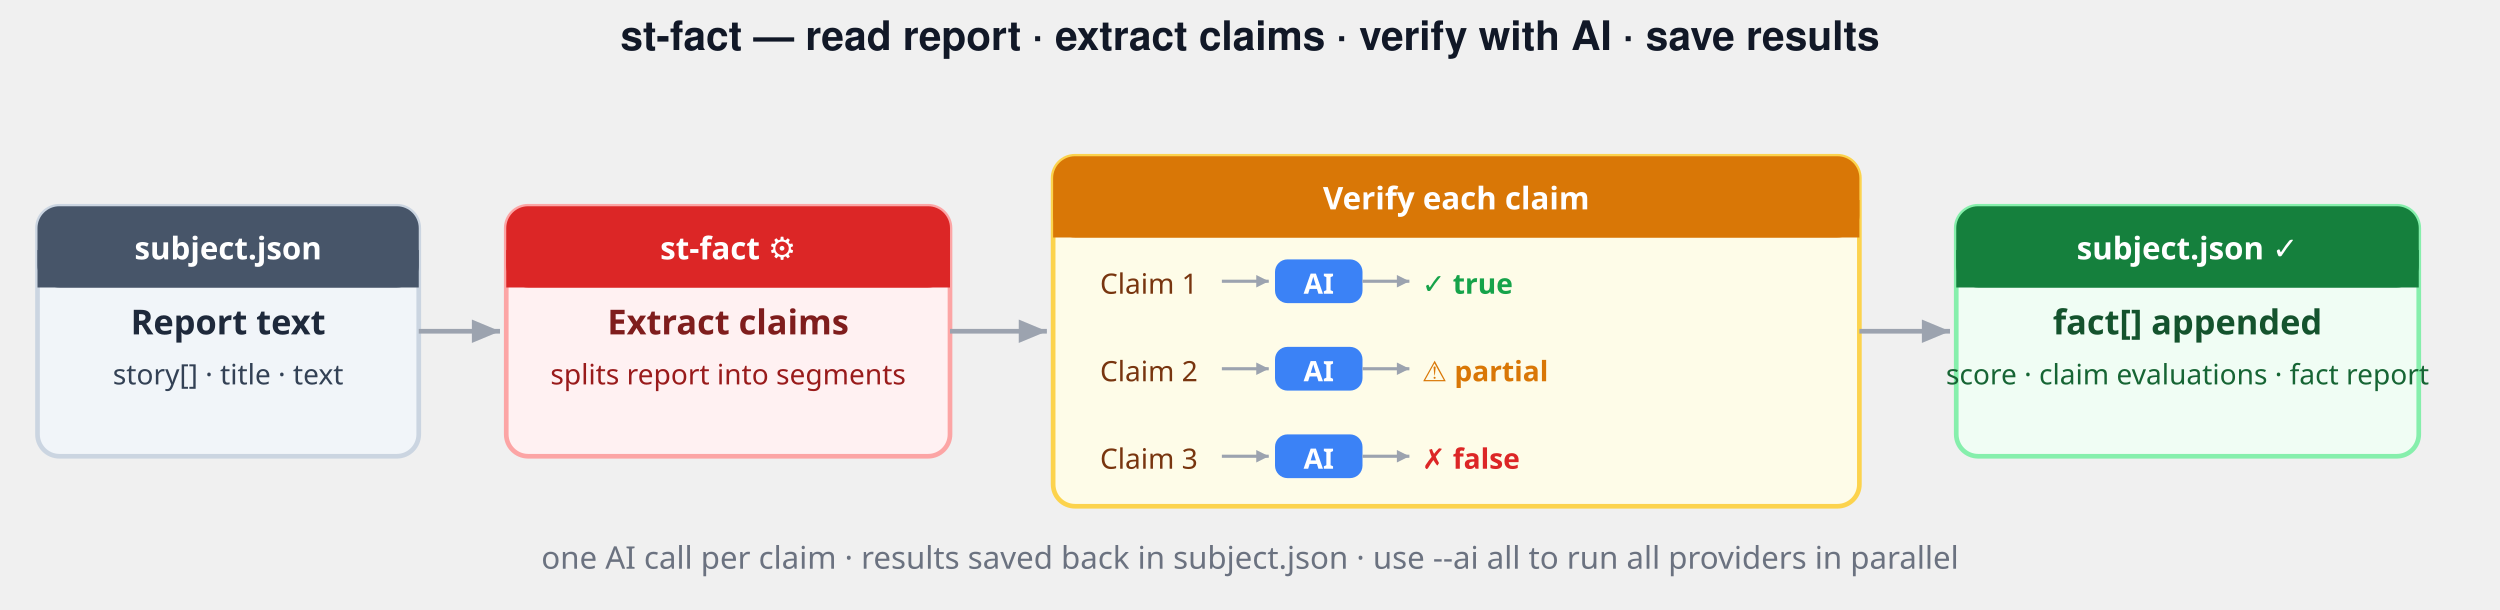
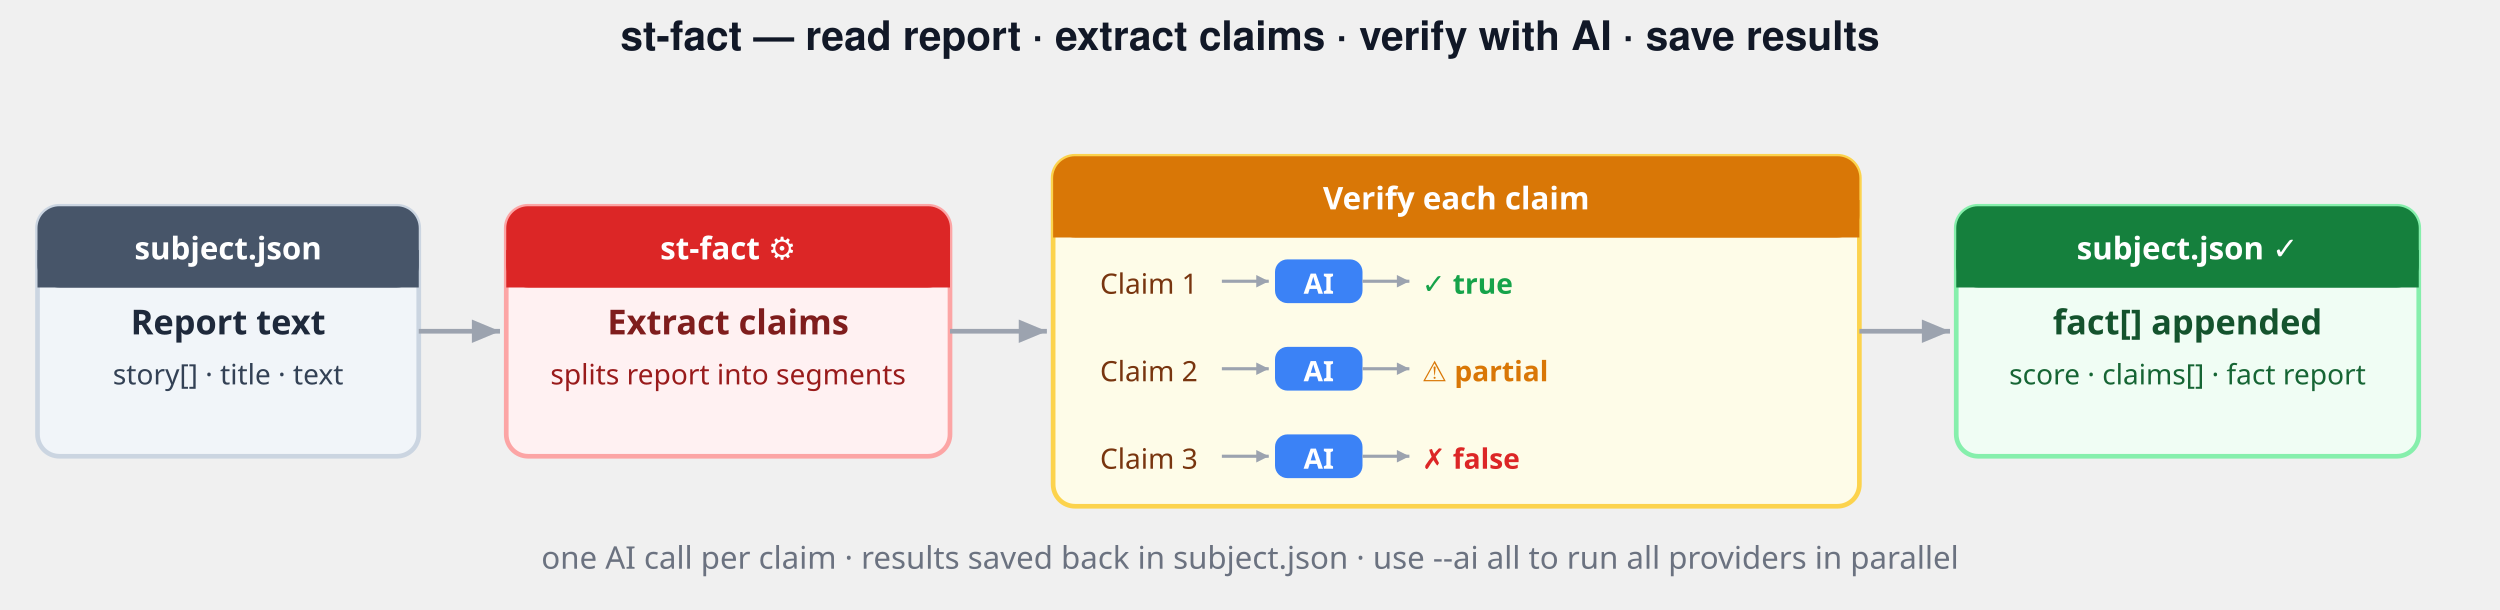
<svg xmlns="http://www.w3.org/2000/svg" width="800" height="195" viewBox="0 0 800 195">
  <defs>
    <marker id="arr" markerWidth="7" markerHeight="7" refX="6" refY="3.5" orient="auto">
      <path d="M0,1 L6,3.5 L0,6 Z" fill="#9ca3af" />
    </marker>
    <marker id="arrSm" markerWidth="5" markerHeight="5" refX="4" refY="2.5" orient="auto">
      <path d="M0,0.5 L4,2.5 L0,4.5 Z" fill="#9ca3af" />
    </marker>
  </defs>
  <text x="400" y="16" text-anchor="middle" font-family="ui-sans-serif,system-ui,-apple-system,Helvetica,Arial,sans-serif" font-size="13" font-weight="600" fill="#111827">
    st-fact — read report · extract claims · verify with AI · save results
  </text>
  <rect x="12" y="66" width="122" height="80" rx="7" fill="#f1f5f9" stroke="#cbd5e1" stroke-width="1.5" />
  <rect x="12" y="66" width="122" height="26" rx="7" fill="#475569" />
  <rect x="12" y="80" width="122" height="12" fill="#475569" />
  <text x="73" y="83" text-anchor="middle" font-family="ui-sans-serif,system-ui,sans-serif" font-size="10" font-weight="700" fill="white">subject.json</text>
  <text x="73" y="107" text-anchor="middle" font-family="ui-sans-serif,system-ui,sans-serif" font-size="11" font-weight="600" fill="#1e293b">Report text</text>
  <text x="73" y="123" text-anchor="middle" font-family="ui-sans-serif,system-ui,sans-serif" font-size="9" fill="#334155">story[] · title · text</text>
  <line x1="134" y1="106" x2="160" y2="106" stroke="#9ca3af" stroke-width="1.5" marker-end="url(#arr)" />
  <rect x="162" y="66" width="142" height="80" rx="7" fill="#fff1f2" stroke="#fca5a5" stroke-width="1.5" />
  <rect x="162" y="66" width="142" height="26" rx="7" fill="#dc2626" />
  <rect x="162" y="80" width="142" height="12" fill="#dc2626" />
  <text x="233" y="83" text-anchor="middle" font-family="ui-sans-serif,system-ui,sans-serif" font-size="10" font-weight="700" fill="white">st-fact ⚙</text>
  <text x="233" y="107" text-anchor="middle" font-family="ui-sans-serif,system-ui,sans-serif" font-size="11" font-weight="600" fill="#7f1d1d">Extract claims</text>
  <text x="233" y="123" text-anchor="middle" font-family="ui-sans-serif,system-ui,sans-serif" font-size="9" fill="#991b1b">splits report into segments</text>
  <line x1="304" y1="106" x2="335" y2="106" stroke="#9ca3af" stroke-width="1.5" marker-end="url(#arr)" />
  <rect x="337" y="50" width="258" height="112" rx="7" fill="#fefce8" stroke="#fcd34d" stroke-width="1.5" />
  <rect x="337" y="50" width="258" height="26" rx="7" fill="#d97706" />
  <rect x="337" y="64" width="258" height="12" fill="#d97706" />
  <text x="466" y="67" text-anchor="middle" font-family="ui-sans-serif,system-ui,sans-serif" font-size="10" font-weight="700" fill="white">Verify each claim</text>
  <text x="352" y="94" font-family="ui-sans-serif,system-ui,sans-serif" font-size="9" fill="#78350f">Claim 1</text>
  <line x1="391" y1="90" x2="406" y2="90" stroke="#9ca3af" stroke-width="1" marker-end="url(#arrSm)" />
  <rect x="408" y="83" width="28" height="14" rx="4" fill="#3b82f6" />
  <text x="422" y="94" text-anchor="middle" font-family="ui-sans-serif,system-ui,sans-serif" font-size="9" font-weight="700" fill="white">AI</text>
  <line x1="436" y1="90" x2="451" y2="90" stroke="#9ca3af" stroke-width="1" marker-end="url(#arrSm)" />
  <text x="455" y="94" font-family="ui-sans-serif,system-ui,sans-serif" font-size="9" font-weight="700" fill="#16a34a">✓ true</text>
  <text x="352" y="122" font-family="ui-sans-serif,system-ui,sans-serif" font-size="9" fill="#78350f">Claim 2</text>
  <line x1="391" y1="118" x2="406" y2="118" stroke="#9ca3af" stroke-width="1" marker-end="url(#arrSm)" />
  <rect x="408" y="111" width="28" height="14" rx="4" fill="#3b82f6" />
  <text x="422" y="122" text-anchor="middle" font-family="ui-sans-serif,system-ui,sans-serif" font-size="9" font-weight="700" fill="white">AI</text>
  <line x1="436" y1="118" x2="451" y2="118" stroke="#9ca3af" stroke-width="1" marker-end="url(#arrSm)" />
  <text x="455" y="122" font-family="ui-sans-serif,system-ui,sans-serif" font-size="9" font-weight="700" fill="#d97706">⚠ partial</text>
  <text x="352" y="150" font-family="ui-sans-serif,system-ui,sans-serif" font-size="9" fill="#78350f">Claim 3</text>
  <line x1="391" y1="146" x2="406" y2="146" stroke="#9ca3af" stroke-width="1" marker-end="url(#arrSm)" />
  <rect x="408" y="139" width="28" height="14" rx="4" fill="#3b82f6" />
  <text x="422" y="150" text-anchor="middle" font-family="ui-sans-serif,system-ui,sans-serif" font-size="9" font-weight="700" fill="white">AI</text>
  <line x1="436" y1="146" x2="451" y2="146" stroke="#9ca3af" stroke-width="1" marker-end="url(#arrSm)" />
  <text x="455" y="150" font-family="ui-sans-serif,system-ui,sans-serif" font-size="9" font-weight="700" fill="#dc2626">✗ false</text>
  <line x1="595" y1="106" x2="624" y2="106" stroke="#9ca3af" stroke-width="1.5" marker-end="url(#arr)" />
  <rect x="626" y="66" width="148" height="80" rx="7" fill="#f0fdf4" stroke="#86efac" stroke-width="1.5" />
  <rect x="626" y="66" width="148" height="26" rx="7" fill="#15803d" />
  <rect x="626" y="80" width="148" height="12" fill="#15803d" />
  <text x="700" y="83" text-anchor="middle" font-family="ui-sans-serif,system-ui,sans-serif" font-size="10" font-weight="700" fill="white">subject.json ✓</text>
  <text x="700" y="107" text-anchor="middle" font-family="ui-sans-serif,system-ui,sans-serif" font-size="11" font-weight="600" fill="#14532d">fact[] appended</text>
-   <text x="700" y="123" text-anchor="middle" font-family="ui-sans-serif,system-ui,sans-serif" font-size="9" fill="#166534">score · claim evaluations · fact report</text>
+   <text x="700" y="123" text-anchor="middle" font-family="ui-sans-serif,system-ui,sans-serif" font-size="9" fill="#166534">score · claims[] · fact report</text>
  <text x="400" y="182" text-anchor="middle" font-family="ui-sans-serif,system-ui,sans-serif" font-size="10" fill="#6b7280">
    one AI call per claim  ·  results saved back in subject.json  ·  use --ai all to run all providers in parallel
  </text>
</svg>
